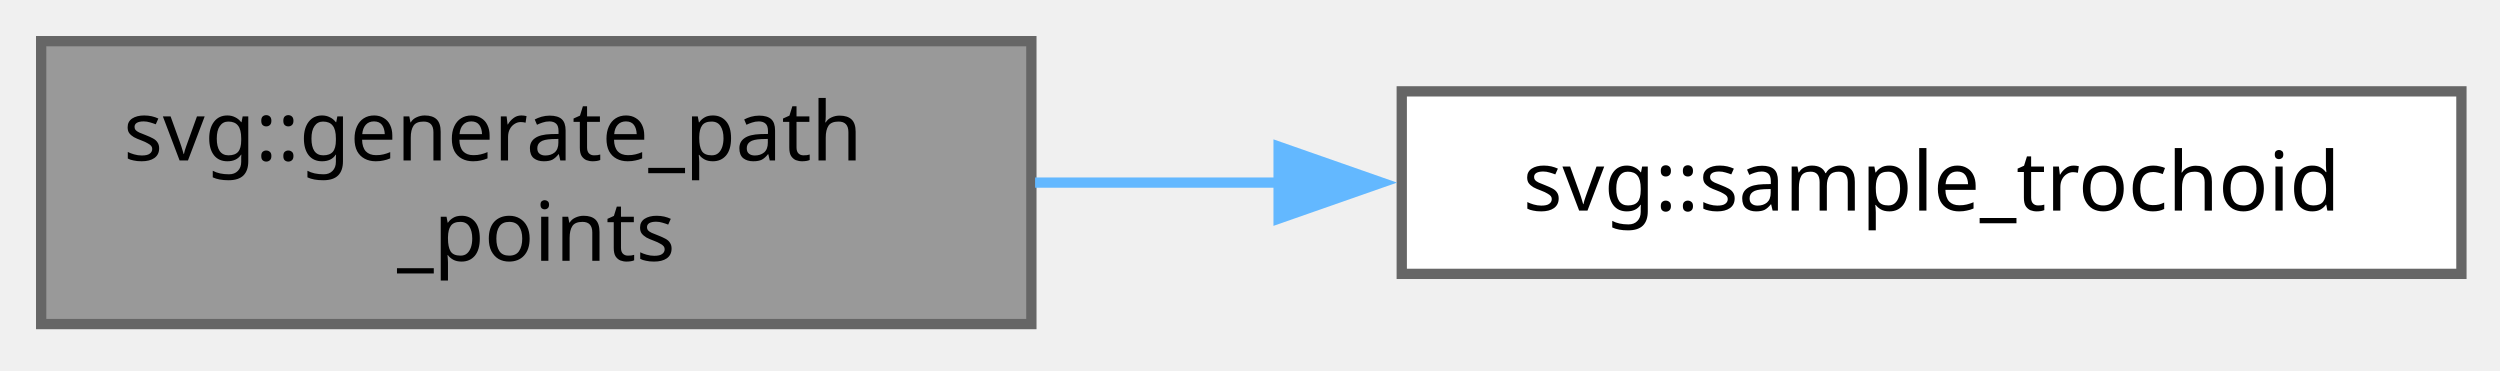
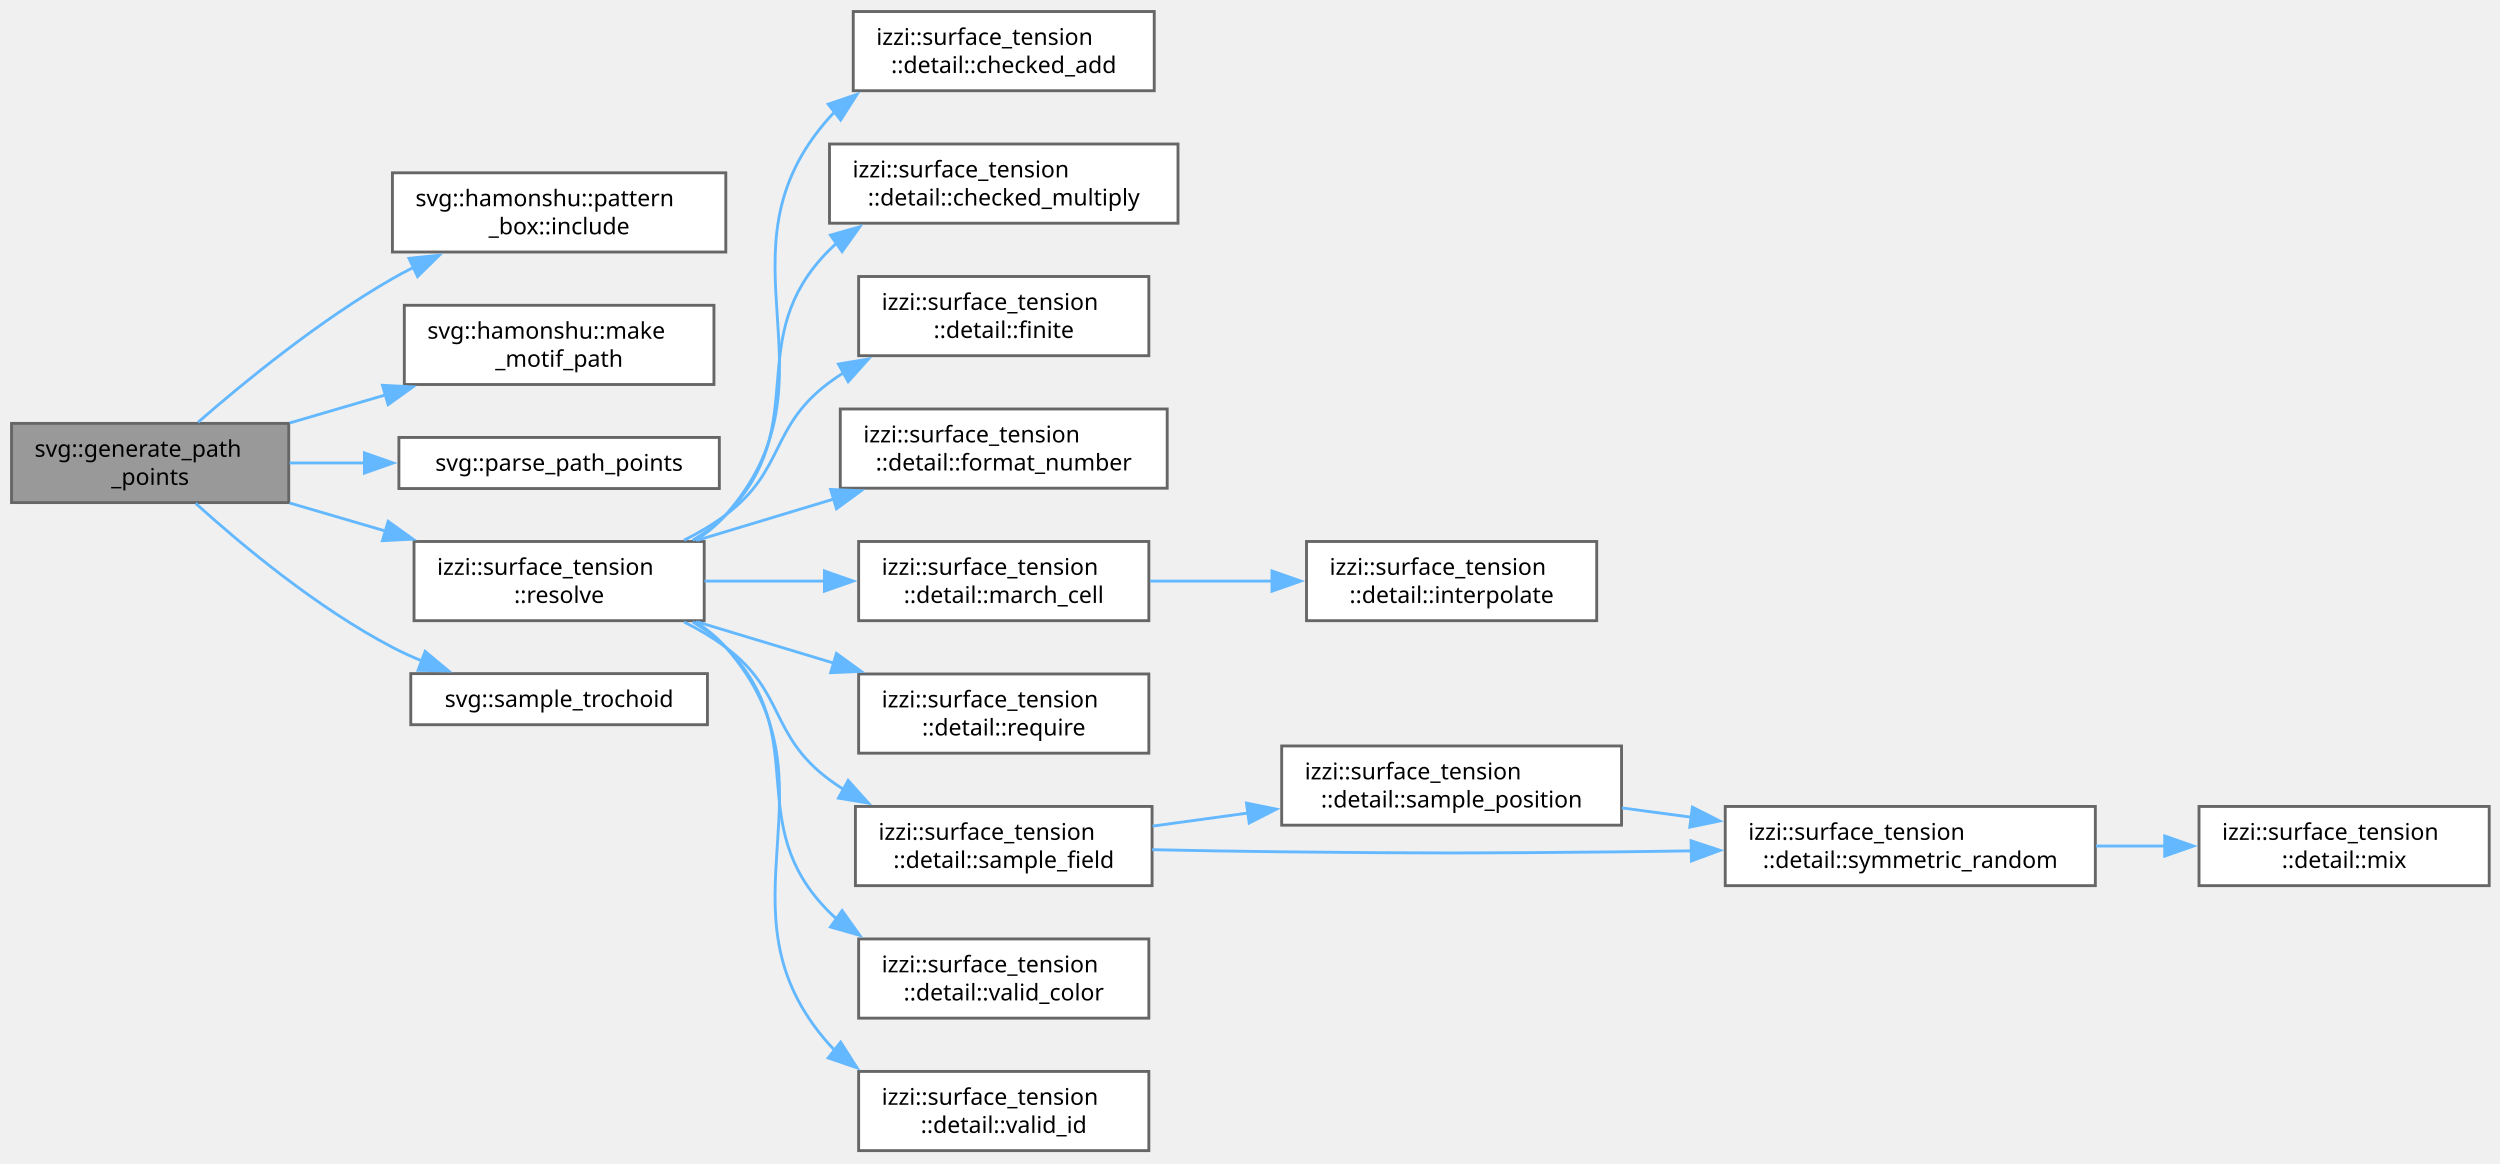
- <svg xmlns="http://www.w3.org/2000/svg" xmlns:xlink="http://www.w3.org/1999/xlink" width="243pt" height="36pt" viewBox="0.00 0.00 243.00 36.00">
-   <g id="graph0" class="graph" transform="scale(1 1) rotate(0) translate(4 31.5)">
+ <svg xmlns="http://www.w3.org/2000/svg" xmlns:xlink="http://www.w3.org/1999/xlink" width="868pt" height="404pt" viewBox="0.00 0.00 868.00 404.00">
+   <g id="graph0" class="graph" transform="scale(1 1) rotate(0) translate(4 399.5)">
    <g id="Node000001" class="node">
      <g id="a_Node000001">
-         <a xlink:title="Generate the path's sample points in path space (origin = segment start). Unwired families/kind fall ...">
-           <polygon fill="#999999" stroke="#666666" points="96.25,-27.5 0,-27.5 0,0 96.25,0 96.25,-27.5" />
-           <text xml:space="preserve" text-anchor="start" x="8" y="-15.9" font-family="SourceSans" font-size="8.00">svg::generate_path</text>
-           <text xml:space="preserve" text-anchor="middle" x="48.12" y="-6.15" font-family="SourceSans" font-size="8.00">_points</text>
+         <a xlink:title="Generate the path's sample points in path space (origin = segment start). Roulette,...">
+           <polygon fill="#999999" stroke="#666666" points="96.25,-252.5 0,-252.5 0,-225 96.25,-225 96.25,-252.5" />
+           <text xml:space="preserve" text-anchor="start" x="8" y="-240.9" font-family="SourceSans" font-size="8.00">svg::generate_path</text>
+           <text xml:space="preserve" text-anchor="middle" x="48.12" y="-231.15" font-family="SourceSans" font-size="8.00">_points</text>
        </a>
      </g>
    </g>
    <g id="Node000002" class="node">
      <g id="a_Node000002">
-         <a xlink:href="namespacesvg.html#a63a04b67b3afe59728b9ba5336f7a7db" target="_top" xlink:title="Sample a trochoid from a circle rolling along a straight line.">
-           <polygon fill="white" stroke="#666666" points="235.25,-22.62 132.25,-22.62 132.25,-4.88 235.25,-4.88 235.25,-22.62" />
-           <text xml:space="preserve" text-anchor="middle" x="183.75" y="-11.03" font-family="SourceSans" font-size="8.00">svg::sample_trochoid</text>
+         <a xlink:href="structsvg_1_1hamonshu_1_1pattern__box.html#aabeea0c0823e1f8e3335235002758990" target="_top" xlink:title=" ">
+           <polygon fill="white" stroke="#666666" points="248,-339.5 132.25,-339.5 132.25,-312 248,-312 248,-339.5" />
+           <text xml:space="preserve" text-anchor="start" x="140.25" y="-327.9" font-family="SourceSans" font-size="8.00">svg::hamonshu::pattern</text>
+           <text xml:space="preserve" text-anchor="middle" x="190.12" y="-318.15" font-family="SourceSans" font-size="8.00">_box::include</text>
        </a>
      </g>
    </g>
    <g id="edge1_Node000001_Node000002" class="edge">
      <g id="a_edge1_Node000001_Node000002">
        <a xlink:title=" ">
-           <path fill="none" stroke="#63b8ff" d="M96.61,-13.75C104.36,-13.75 112.49,-13.75 120.53,-13.75" />
-           <polygon fill="#63b8ff" stroke="#63b8ff" points="120.28,-17.25 130.28,-13.75 120.28,-10.25 120.28,-17.25" />
+           <path fill="none" stroke="#63b8ff" d="M64.76,-252.89C80.81,-266.89 106.96,-288.26 132.25,-302.75 134.59,-304.09 137.02,-305.39 139.51,-306.64" />
+           <polygon fill="#63b8ff" stroke="#63b8ff" points="138,-309.8 148.54,-310.89 140.98,-303.47 138,-309.8" />
+         </a>
+       </g>
+     </g>
+     <g id="Node000003" class="node">
+       <g id="a_Node000003">
+         <a xlink:href="namespacesvg_1_1hamonshu.html#a9195121a6c079b4b6f7c890519e652e2" target="_top" xlink:title="Generate one source-indexed Hamonshu motif with explicit form parameters.">
+           <polygon fill="white" stroke="#666666" points="243.88,-293.5 136.38,-293.5 136.38,-266 243.88,-266 243.88,-293.5" />
+           <text xml:space="preserve" text-anchor="start" x="144.38" y="-281.9" font-family="SourceSans" font-size="8.00">svg::hamonshu::make</text>
+           <text xml:space="preserve" text-anchor="middle" x="190.12" y="-272.15" font-family="SourceSans" font-size="8.00">_motif_path</text>
+         </a>
+       </g>
+     </g>
+     <g id="edge2_Node000001_Node000003" class="edge">
+       <g id="a_edge2_Node000001_Node000003">
+         <a xlink:title=" ">
+           <path fill="none" stroke="#63b8ff" d="M96.52,-252.63C107.23,-255.77 118.73,-259.13 129.86,-262.39" />
+           <polygon fill="#63b8ff" stroke="#63b8ff" points="128.79,-265.73 139.37,-265.18 130.76,-259.01 128.79,-265.73" />
+         </a>
+       </g>
+     </g>
+     <g id="Node000004" class="node">
+       <g id="a_Node000004">
+         <a xlink:href="namespacesvg.html#ab942e119658d206db925e549f48e9331" target="_top" xlink:title="Parse polyline path data (&quot;M x y L x y ...&quot;) into sample points.">
+           <polygon fill="white" stroke="#666666" points="245.75,-247.62 134.5,-247.62 134.5,-229.88 245.75,-229.88 245.75,-247.62" />
+           <text xml:space="preserve" text-anchor="middle" x="190.12" y="-236.03" font-family="SourceSans" font-size="8.00">svg::parse_path_points</text>
+         </a>
+       </g>
+     </g>
+     <g id="edge3_Node000001_Node000004" class="edge">
+       <g id="a_edge3_Node000001_Node000004">
+         <a xlink:title=" ">
+           <path fill="none" stroke="#63b8ff" d="M96.52,-238.75C104.91,-238.75 113.77,-238.75 122.57,-238.75" />
+           <polygon fill="#63b8ff" stroke="#63b8ff" points="122.53,-242.25 132.53,-238.75 122.53,-235.25 122.53,-242.25" />
+         </a>
+       </g>
+     </g>
+     <g id="Node000005" class="node">
+       <g id="a_Node000005">
+         <a xlink:href="namespaceizzi_1_1surface__tension.html#add0ac505b7f77c4c95992e641b2be1be" target="_top" xlink:title=" ">
+           <polygon fill="white" stroke="#666666" points="240.5,-211.5 139.75,-211.5 139.75,-184 240.5,-184 240.5,-211.5" />
+           <text xml:space="preserve" text-anchor="start" x="147.75" y="-199.9" font-family="SourceSans" font-size="8.00">izzi::surface_tension</text>
+           <text xml:space="preserve" text-anchor="middle" x="190.12" y="-190.15" font-family="SourceSans" font-size="8.00">::resolve</text>
+         </a>
+       </g>
+     </g>
+     <g id="edge4_Node000001_Node000005" class="edge">
+       <g id="a_edge4_Node000001_Node000005">
+         <a xlink:title=" ">
+           <path fill="none" stroke="#63b8ff" d="M96.52,-224.87C107.23,-221.73 118.73,-218.37 129.86,-215.11" />
+           <polygon fill="#63b8ff" stroke="#63b8ff" points="130.76,-218.49 139.37,-212.32 128.79,-211.77 130.76,-218.49" />
+         </a>
+       </g>
+     </g>
+     <g id="Node000019" class="node">
+       <g id="a_Node000019">
+         <a xlink:href="namespacesvg.html#a63a04b67b3afe59728b9ba5336f7a7db" target="_top" xlink:title="Sample a trochoid from a circle rolling along a straight line.">
+           <polygon fill="white" stroke="#666666" points="241.62,-165.62 138.62,-165.62 138.62,-147.88 241.62,-147.88 241.62,-165.62" />
+           <text xml:space="preserve" text-anchor="middle" x="190.12" y="-154.03" font-family="SourceSans" font-size="8.00">svg::sample_trochoid</text>
+         </a>
+       </g>
+     </g>
+     <g id="edge19_Node000001_Node000019" class="edge">
+       <g id="a_edge19_Node000001_Node000019">
+         <a xlink:title=" ">
+           <path fill="none" stroke="#63b8ff" d="M63.94,-224.73C79.76,-210.41 106.1,-188.41 132.25,-174.75 135.51,-173.05 138.96,-171.47 142.48,-170.02" />
+           <polygon fill="#63b8ff" stroke="#63b8ff" points="143.6,-173.34 151.74,-166.56 141.15,-166.78 143.6,-173.34" />
+         </a>
+       </g>
+     </g>
+     <g id="Node000006" class="node">
+       <g id="a_Node000006">
+         <a xlink:href="namespaceizzi_1_1surface__tension_1_1detail.html#a27fd6ec09034da71a30d8c3e552fc7ca" target="_top" xlink:title=" ">
+           <polygon fill="white" stroke="#666666" points="396.75,-395.5 292.25,-395.5 292.25,-368 396.75,-368 396.75,-395.5" />
+           <text xml:space="preserve" text-anchor="start" x="300.25" y="-383.9" font-family="SourceSans" font-size="8.00">izzi::surface_tension</text>
+           <text xml:space="preserve" text-anchor="middle" x="344.5" y="-374.15" font-family="SourceSans" font-size="8.00">::detail::checked_add</text>
+         </a>
+       </g>
+     </g>
+     <g id="edge5_Node000005_Node000006" class="edge">
+       <g id="a_edge5_Node000005_Node000006">
+         <a xlink:title=" ">
+           <path fill="none" stroke="#63b8ff" d="M237.45,-211.88C241.37,-214.38 244.98,-217.31 248,-220.75 289.84,-268.37 241.8,-311.46 284,-358.75 284.58,-359.4 285.18,-360.03 285.8,-360.65" />
+           <polygon fill="#63b8ff" stroke="#63b8ff" points="283.55,-363.33 293.58,-366.75 287.87,-357.82 283.55,-363.33" />
+         </a>
+       </g>
+     </g>
+     <g id="Node000007" class="node">
+       <g id="a_Node000007">
+         <a xlink:href="namespaceizzi_1_1surface__tension_1_1detail.html#ab201d9b8428148b89b1989951186061c" target="_top" xlink:title=" ">
+           <polygon fill="white" stroke="#666666" points="405,-349.5 284,-349.5 284,-322 405,-322 405,-349.5" />
+           <text xml:space="preserve" text-anchor="start" x="292" y="-337.9" font-family="SourceSans" font-size="8.00">izzi::surface_tension</text>
+           <text xml:space="preserve" text-anchor="middle" x="344.5" y="-328.15" font-family="SourceSans" font-size="8.00">::detail::checked_multiply</text>
+         </a>
+       </g>
+     </g>
+     <g id="edge6_Node000005_Node000007" class="edge">
+       <g id="a_edge6_Node000005_Node000007">
+         <a xlink:title=" ">
+           <path fill="none" stroke="#63b8ff" d="M236.48,-211.92C240.69,-214.42 244.63,-217.34 248,-220.75 278.87,-251.97 252.89,-281.77 284,-312.75 284.86,-313.61 285.76,-314.44 286.69,-315.24" />
+           <polygon fill="#63b8ff" stroke="#63b8ff" points="284.34,-317.86 294.53,-320.76 288.37,-312.14 284.34,-317.86" />
+         </a>
+       </g>
+     </g>
+     <g id="Node000008" class="node">
+       <g id="a_Node000008">
+         <a xlink:href="namespaceizzi_1_1surface__tension_1_1detail.html#add1a59c73d79fee5099786726987df90" target="_top" xlink:title=" ">
+           <polygon fill="white" stroke="#666666" points="394.88,-303.5 294.12,-303.5 294.12,-276 394.88,-276 394.88,-303.5" />
+           <text xml:space="preserve" text-anchor="start" x="302.12" y="-291.9" font-family="SourceSans" font-size="8.00">izzi::surface_tension</text>
+           <text xml:space="preserve" text-anchor="middle" x="344.5" y="-282.15" font-family="SourceSans" font-size="8.00">::detail::finite</text>
+         </a>
+       </g>
+     </g>
+     <g id="edge7_Node000005_Node000008" class="edge">
+       <g id="a_edge7_Node000005_Node000008">
+         <a xlink:title=" ">
+           <path fill="none" stroke="#63b8ff" d="M233.49,-211.94C238.6,-214.49 243.58,-217.42 248,-220.75 268.74,-236.37 263.14,-251.29 284,-266.75 285.56,-267.91 287.19,-269.01 288.86,-270.07" />
+           <polygon fill="#63b8ff" stroke="#63b8ff" points="287.1,-273.1 297.55,-274.86 290.48,-266.97 287.1,-273.1" />
+         </a>
+       </g>
+     </g>
+     <g id="Node000009" class="node">
+       <g id="a_Node000009">
+         <a xlink:href="namespaceizzi_1_1surface__tension_1_1detail.html#acb63f5883ec4788a578a98c0656fad72" target="_top" xlink:title=" ">
+           <polygon fill="white" stroke="#666666" points="401.25,-257.5 287.75,-257.5 287.75,-230 401.25,-230 401.25,-257.5" />
+           <text xml:space="preserve" text-anchor="start" x="295.75" y="-245.9" font-family="SourceSans" font-size="8.00">izzi::surface_tension</text>
+           <text xml:space="preserve" text-anchor="middle" x="344.5" y="-236.15" font-family="SourceSans" font-size="8.00">::detail::format_number</text>
+         </a>
+       </g>
+     </g>
+     <g id="edge8_Node000005_Node000009" class="edge">
+       <g id="a_edge8_Node000005_Node000009">
+         <a xlink:title=" ">
+           <path fill="none" stroke="#63b8ff" d="M238.09,-211.93C253.15,-216.47 270.01,-221.56 285.75,-226.32" />
+           <polygon fill="#63b8ff" stroke="#63b8ff" points="284.4,-229.56 294.98,-229.1 286.42,-222.86 284.4,-229.56" />
+         </a>
+       </g>
+     </g>
+     <g id="Node000010" class="node">
+       <g id="a_Node000010">
+         <a xlink:href="namespaceizzi_1_1surface__tension_1_1detail.html#a8b8dbe862009d0d3d593eb4e6cd5e301" target="_top" xlink:title=" ">
+           <polygon fill="white" stroke="#666666" points="394.88,-211.5 294.12,-211.5 294.12,-184 394.88,-184 394.88,-211.5" />
+           <text xml:space="preserve" text-anchor="start" x="302.12" y="-199.9" font-family="SourceSans" font-size="8.00">izzi::surface_tension</text>
+           <text xml:space="preserve" text-anchor="middle" x="344.5" y="-190.15" font-family="SourceSans" font-size="8.00">::detail::march_cell</text>
+         </a>
+       </g>
+     </g>
+     <g id="edge9_Node000005_Node000010" class="edge">
+       <g id="a_edge9_Node000005_Node000010">
+         <a xlink:title=" ">
+           <path fill="none" stroke="#63b8ff" d="M240.6,-197.75C253.9,-197.75 268.45,-197.75 282.32,-197.75" />
+           <polygon fill="#63b8ff" stroke="#63b8ff" points="282.24,-201.25 292.24,-197.75 282.24,-194.25 282.24,-201.25" />
+         </a>
+       </g>
+     </g>
+     <g id="Node000012" class="node">
+       <g id="a_Node000012">
+         <a xlink:href="namespaceizzi_1_1surface__tension_1_1detail.html#af599dc2234ea5906fb0e675d3b1b7d6d" target="_top" xlink:title=" ">
+           <polygon fill="white" stroke="#666666" points="394.88,-165.5 294.12,-165.5 294.12,-138 394.88,-138 394.88,-165.5" />
+           <text xml:space="preserve" text-anchor="start" x="302.12" y="-153.9" font-family="SourceSans" font-size="8.00">izzi::surface_tension</text>
+           <text xml:space="preserve" text-anchor="middle" x="344.5" y="-144.15" font-family="SourceSans" font-size="8.00">::detail::require</text>
+         </a>
+       </g>
+     </g>
+     <g id="edge11_Node000005_Node000012" class="edge">
+       <g id="a_edge11_Node000005_Node000012">
+         <a xlink:title=" ">
+           <path fill="none" stroke="#63b8ff" d="M238.09,-183.57C253.15,-179.03 270.01,-173.94 285.75,-169.18" />
+           <polygon fill="#63b8ff" stroke="#63b8ff" points="286.42,-172.64 294.98,-166.4 284.4,-165.94 286.42,-172.64" />
+         </a>
+       </g>
+     </g>
+     <g id="Node000013" class="node">
+       <g id="a_Node000013">
+         <a xlink:href="namespaceizzi_1_1surface__tension_1_1detail.html#a8b3191a339d3b4b170e62da585742dbf" target="_top" xlink:title=" ">
+           <polygon fill="white" stroke="#666666" points="396,-119.5 293,-119.5 293,-92 396,-92 396,-119.5" />
+           <text xml:space="preserve" text-anchor="start" x="301" y="-107.9" font-family="SourceSans" font-size="8.00">izzi::surface_tension</text>
+           <text xml:space="preserve" text-anchor="middle" x="344.5" y="-98.15" font-family="SourceSans" font-size="8.00">::detail::sample_field</text>
+         </a>
+       </g>
+     </g>
+     <g id="edge12_Node000005_Node000013" class="edge">
+       <g id="a_edge12_Node000005_Node000013">
+         <a xlink:title=" ">
+           <path fill="none" stroke="#63b8ff" d="M233.49,-183.56C238.6,-181.01 243.58,-178.08 248,-174.75 268.74,-159.13 263.14,-144.21 284,-128.75 285.56,-127.59 287.19,-126.49 288.86,-125.43" />
+           <polygon fill="#63b8ff" stroke="#63b8ff" points="290.48,-128.53 297.55,-120.64 287.1,-122.4 290.48,-128.53" />
+         </a>
+       </g>
+     </g>
+     <g id="Node000017" class="node">
+       <g id="a_Node000017">
+         <a xlink:href="namespaceizzi_1_1surface__tension_1_1detail.html#a341a7449526947ca2835653bb46b5933" target="_top" xlink:title=" ">
+           <polygon fill="white" stroke="#666666" points="394.88,-73.5 294.12,-73.5 294.12,-46 394.88,-46 394.88,-73.5" />
+           <text xml:space="preserve" text-anchor="start" x="302.12" y="-61.9" font-family="SourceSans" font-size="8.00">izzi::surface_tension</text>
+           <text xml:space="preserve" text-anchor="middle" x="344.5" y="-52.15" font-family="SourceSans" font-size="8.00">::detail::valid_color</text>
+         </a>
+       </g>
+     </g>
+     <g id="edge17_Node000005_Node000017" class="edge">
+       <g id="a_edge17_Node000005_Node000017">
+         <a xlink:title=" ">
+           <path fill="none" stroke="#63b8ff" d="M236.48,-183.58C240.69,-181.08 244.63,-178.16 248,-174.75 278.87,-143.53 252.89,-113.73 284,-82.75 284.86,-81.89 285.76,-81.06 286.69,-80.26" />
+           <polygon fill="#63b8ff" stroke="#63b8ff" points="288.37,-83.36 294.53,-74.74 284.34,-77.64 288.37,-83.36" />
+         </a>
+       </g>
+     </g>
+     <g id="Node000018" class="node">
+       <g id="a_Node000018">
+         <a xlink:href="namespaceizzi_1_1surface__tension_1_1detail.html#a26c7ead170a6a971a0ddf361ddab1239" target="_top" xlink:title=" ">
+           <polygon fill="white" stroke="#666666" points="394.88,-27.5 294.12,-27.5 294.12,0 394.88,0 394.88,-27.5" />
+           <text xml:space="preserve" text-anchor="start" x="302.12" y="-15.9" font-family="SourceSans" font-size="8.00">izzi::surface_tension</text>
+           <text xml:space="preserve" text-anchor="middle" x="344.5" y="-6.15" font-family="SourceSans" font-size="8.00">::detail::valid_id</text>
+         </a>
+       </g>
+     </g>
+     <g id="edge18_Node000005_Node000018" class="edge">
+       <g id="a_edge18_Node000005_Node000018">
+         <a xlink:title=" ">
+           <path fill="none" stroke="#63b8ff" d="M237.45,-183.62C241.37,-181.12 244.98,-178.19 248,-174.75 289.84,-127.13 241.8,-84.04 284,-36.75 284.58,-36.1 285.18,-35.47 285.8,-34.85" />
+           <polygon fill="#63b8ff" stroke="#63b8ff" points="287.87,-37.68 293.58,-28.75 283.55,-32.17 287.87,-37.68" />
+         </a>
+       </g>
+     </g>
+     <g id="Node000011" class="node">
+       <g id="a_Node000011">
+         <a xlink:href="namespaceizzi_1_1surface__tension_1_1detail.html#ad9f99a965405fd069e5c45edaa185084" target="_top" xlink:title=" ">
+           <polygon fill="white" stroke="#666666" points="550.38,-211.5 449.62,-211.5 449.62,-184 550.38,-184 550.38,-211.5" />
+           <text xml:space="preserve" text-anchor="start" x="457.62" y="-199.9" font-family="SourceSans" font-size="8.00">izzi::surface_tension</text>
+           <text xml:space="preserve" text-anchor="middle" x="500" y="-190.15" font-family="SourceSans" font-size="8.00">::detail::interpolate</text>
+         </a>
+       </g>
+     </g>
+     <g id="edge10_Node000010_Node000011" class="edge">
+       <g id="a_edge10_Node000010_Node000011">
+         <a xlink:title=" ">
+           <path fill="none" stroke="#63b8ff" d="M395.34,-197.75C408.94,-197.75 423.85,-197.75 438,-197.75" />
+           <polygon fill="#63b8ff" stroke="#63b8ff" points="437.64,-201.25 447.64,-197.75 437.64,-194.25 437.64,-201.25" />
+         </a>
+       </g>
+     </g>
+     <g id="Node000014" class="node">
+       <g id="a_Node000014">
+         <a xlink:href="namespaceizzi_1_1surface__tension_1_1detail.html#a516defa50d0c2899ed23295079e6f473" target="_top" xlink:title=" ">
+           <polygon fill="white" stroke="#666666" points="559,-140.5 441,-140.5 441,-113 559,-113 559,-140.5" />
+           <text xml:space="preserve" text-anchor="start" x="449" y="-128.9" font-family="SourceSans" font-size="8.00">izzi::surface_tension</text>
+           <text xml:space="preserve" text-anchor="middle" x="500" y="-119.15" font-family="SourceSans" font-size="8.00">::detail::sample_position</text>
+         </a>
+       </g>
+     </g>
+     <g id="edge13_Node000013_Node000014" class="edge">
+       <g id="a_edge13_Node000013_Node000014">
+         <a xlink:title=" ">
+           <path fill="none" stroke="#63b8ff" d="M396.19,-112.68C406.86,-114.14 418.3,-115.71 429.53,-117.25" />
+           <polygon fill="#63b8ff" stroke="#63b8ff" points="428.77,-120.67 439.15,-118.56 429.72,-113.74 428.77,-120.67" />
+         </a>
+       </g>
+     </g>
+     <g id="Node000015" class="node">
+       <g id="a_Node000015">
+         <a xlink:href="namespaceizzi_1_1surface__tension_1_1detail.html#abd72cb7f2bb7dcf99d62fa965dbe57f8" target="_top" xlink:title=" ">
+           <polygon fill="white" stroke="#666666" points="723.5,-119.5 595,-119.5 595,-92 723.5,-92 723.5,-119.5" />
+           <text xml:space="preserve" text-anchor="start" x="603" y="-107.9" font-family="SourceSans" font-size="8.00">izzi::surface_tension</text>
+           <text xml:space="preserve" text-anchor="middle" x="659.25" y="-98.15" font-family="SourceSans" font-size="8.00">::detail::symmetric_random</text>
+         </a>
+       </g>
+     </g>
+     <g id="edge16_Node000013_Node000015" class="edge">
+       <g id="a_edge16_Node000013_Node000015">
+         <a xlink:title=" ">
+           <path fill="none" stroke="#63b8ff" d="M396.05,-104.49C410.56,-104.19 426.41,-103.9 441,-103.75 493.44,-103.2 506.56,-103.22 559,-103.75 566.85,-103.83 575.04,-103.94 583.22,-104.08" />
+           <polygon fill="#63b8ff" stroke="#63b8ff" points="583.14,-107.58 593.2,-104.25 583.27,-100.58 583.14,-107.58" />
+         </a>
+       </g>
+     </g>
+     <g id="edge14_Node000014_Node000015" class="edge">
+       <g id="a_edge14_Node000014_Node000015">
+         <a xlink:title=" ">
+           <path fill="none" stroke="#63b8ff" d="M559.11,-118.99C566.96,-117.94 575.1,-116.85 583.19,-115.77" />
+           <polygon fill="#63b8ff" stroke="#63b8ff" points="583.61,-119.25 593.06,-114.46 582.69,-112.31 583.61,-119.25" />
+         </a>
+       </g>
+     </g>
+     <g id="Node000016" class="node">
+       <g id="a_Node000016">
+         <a xlink:href="namespaceizzi_1_1surface__tension_1_1detail.html#a0c0ae19671736598b9c08a52d86d541b" target="_top" xlink:title=" ">
+           <polygon fill="white" stroke="#666666" points="860.25,-119.5 759.5,-119.5 759.5,-92 860.25,-92 860.25,-119.5" />
+           <text xml:space="preserve" text-anchor="start" x="767.5" y="-107.9" font-family="SourceSans" font-size="8.00">izzi::surface_tension</text>
+           <text xml:space="preserve" text-anchor="middle" x="809.88" y="-98.15" font-family="SourceSans" font-size="8.00">::detail::mix</text>
+         </a>
+       </g>
+     </g>
+     <g id="edge15_Node000015_Node000016" class="edge">
+       <g id="a_edge15_Node000015_Node000016">
+         <a xlink:title=" ">
+           <path fill="none" stroke="#63b8ff" d="M723.71,-105.75C731.66,-105.75 739.78,-105.75 747.7,-105.75" />
+           <polygon fill="#63b8ff" stroke="#63b8ff" points="747.59,-109.25 757.59,-105.75 747.59,-102.25 747.59,-109.25" />
        </a>
      </g>
    </g>
  </g>
</svg>
